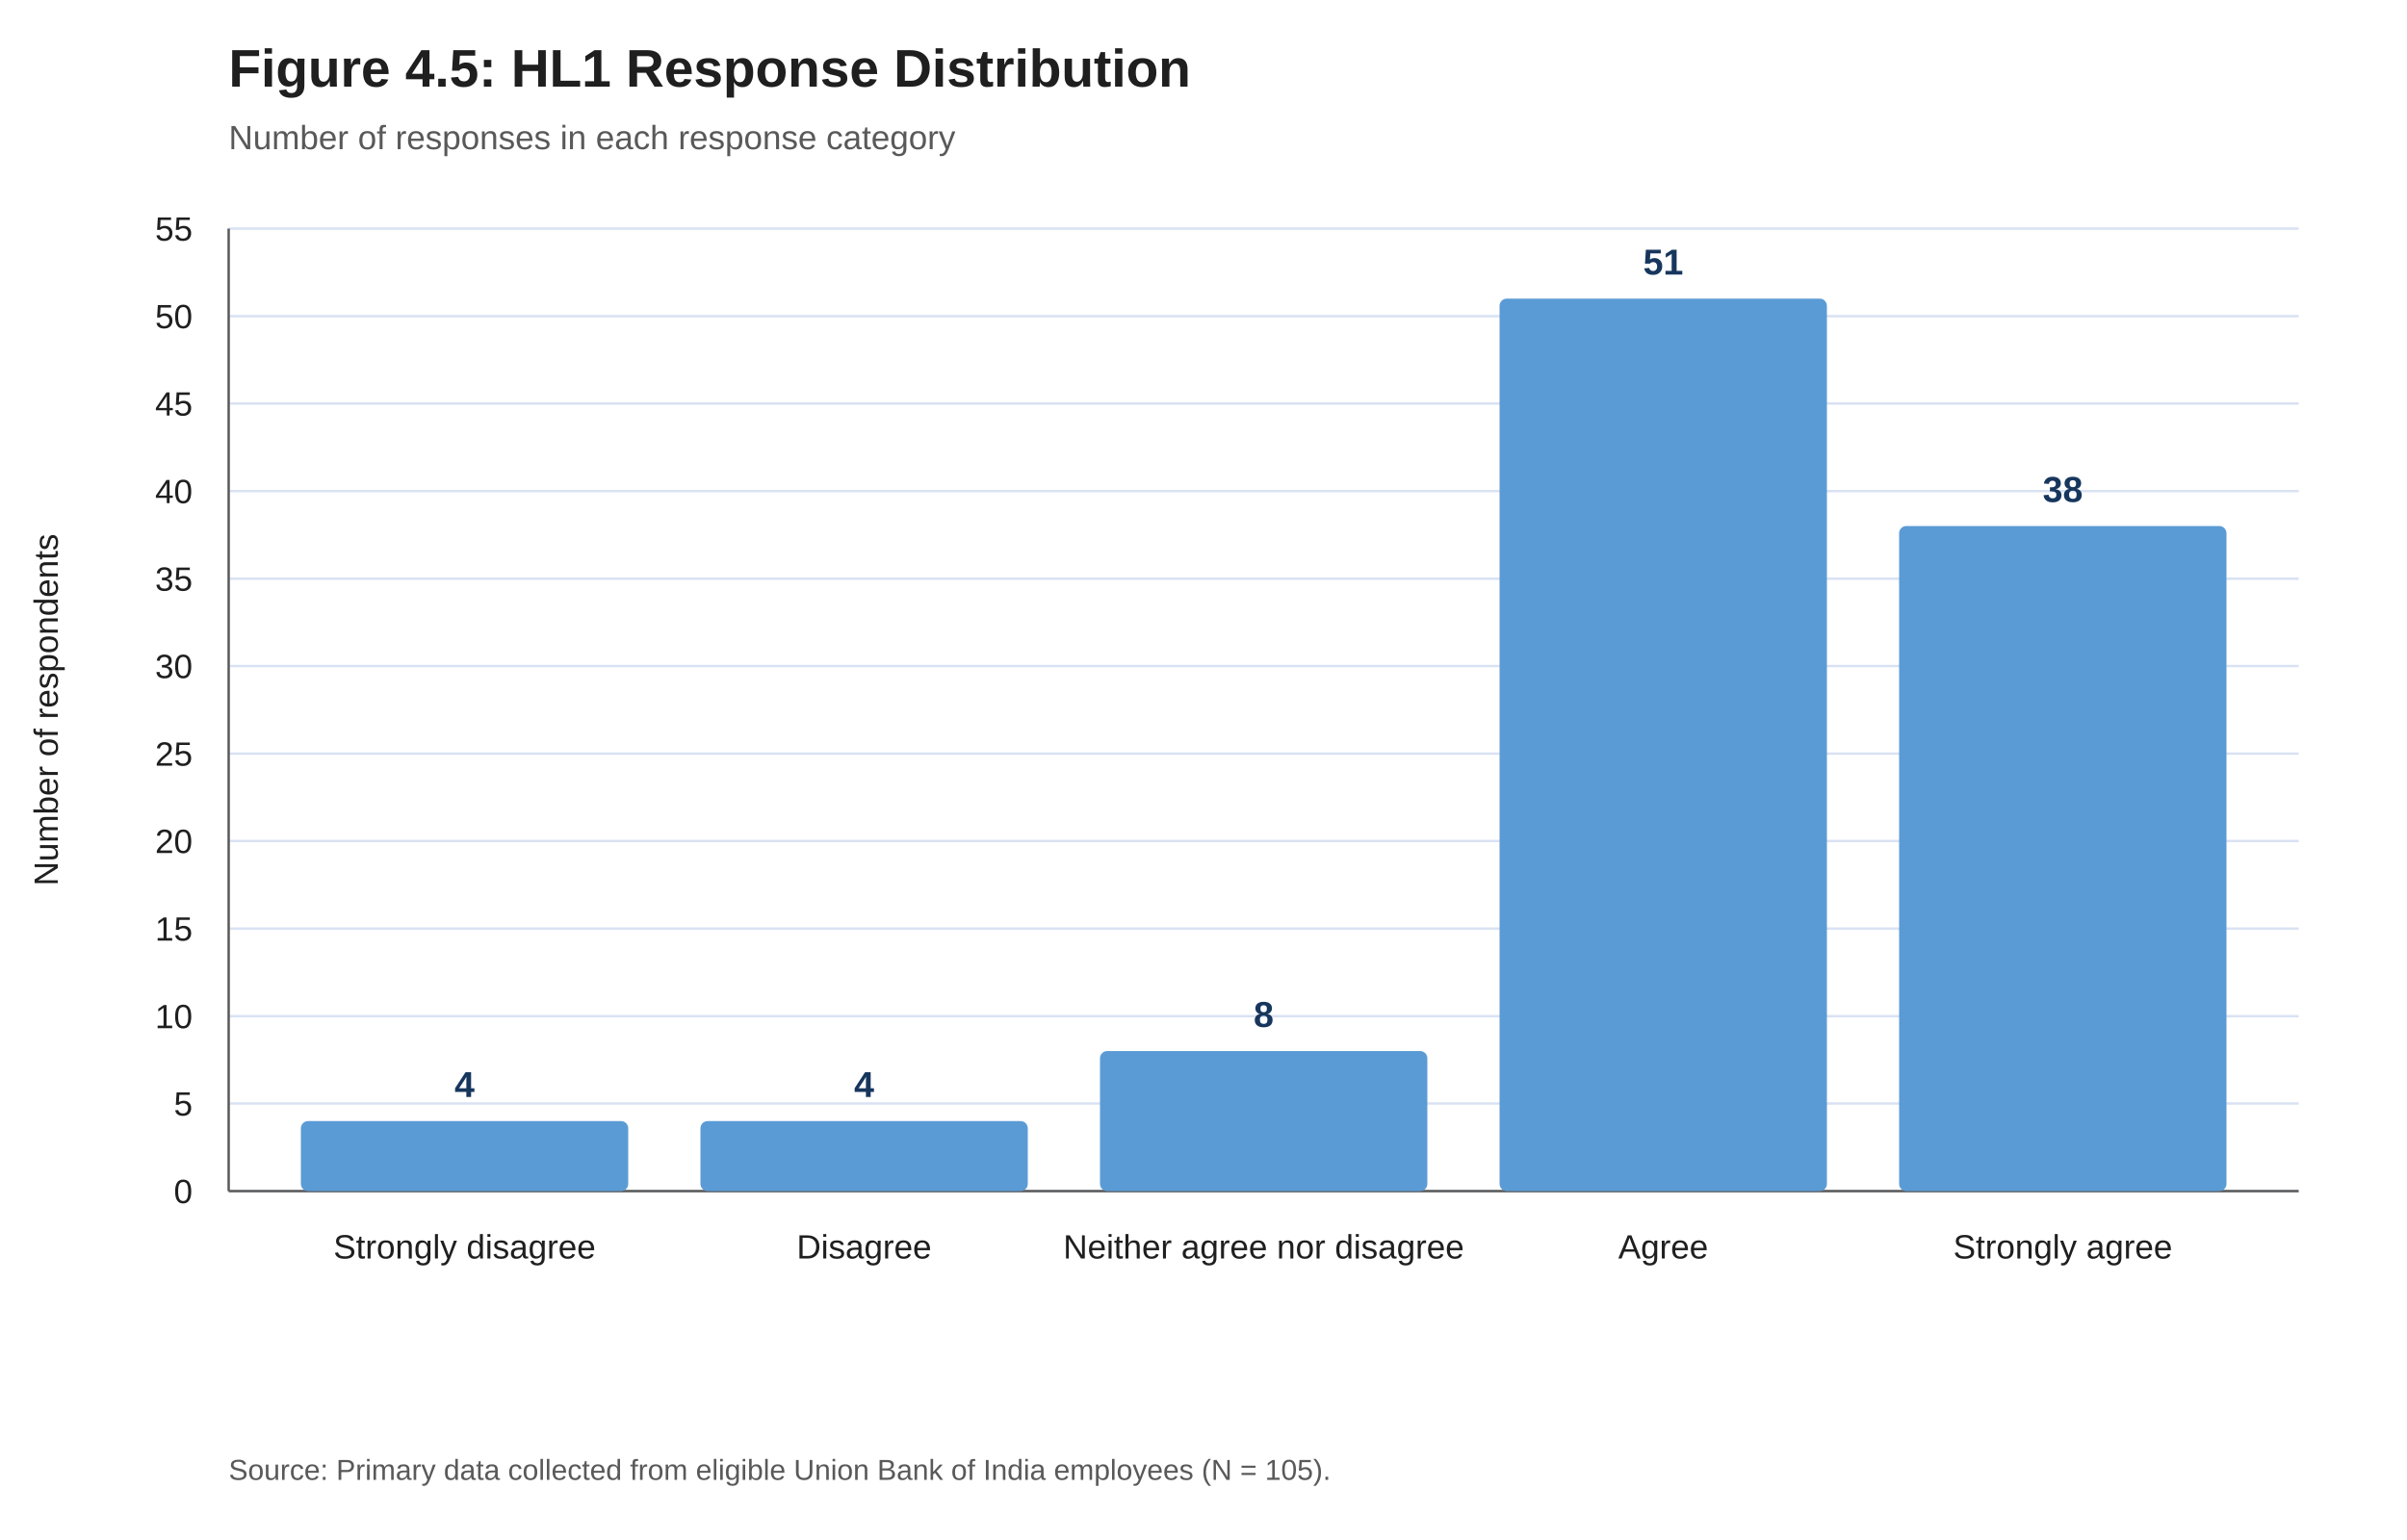
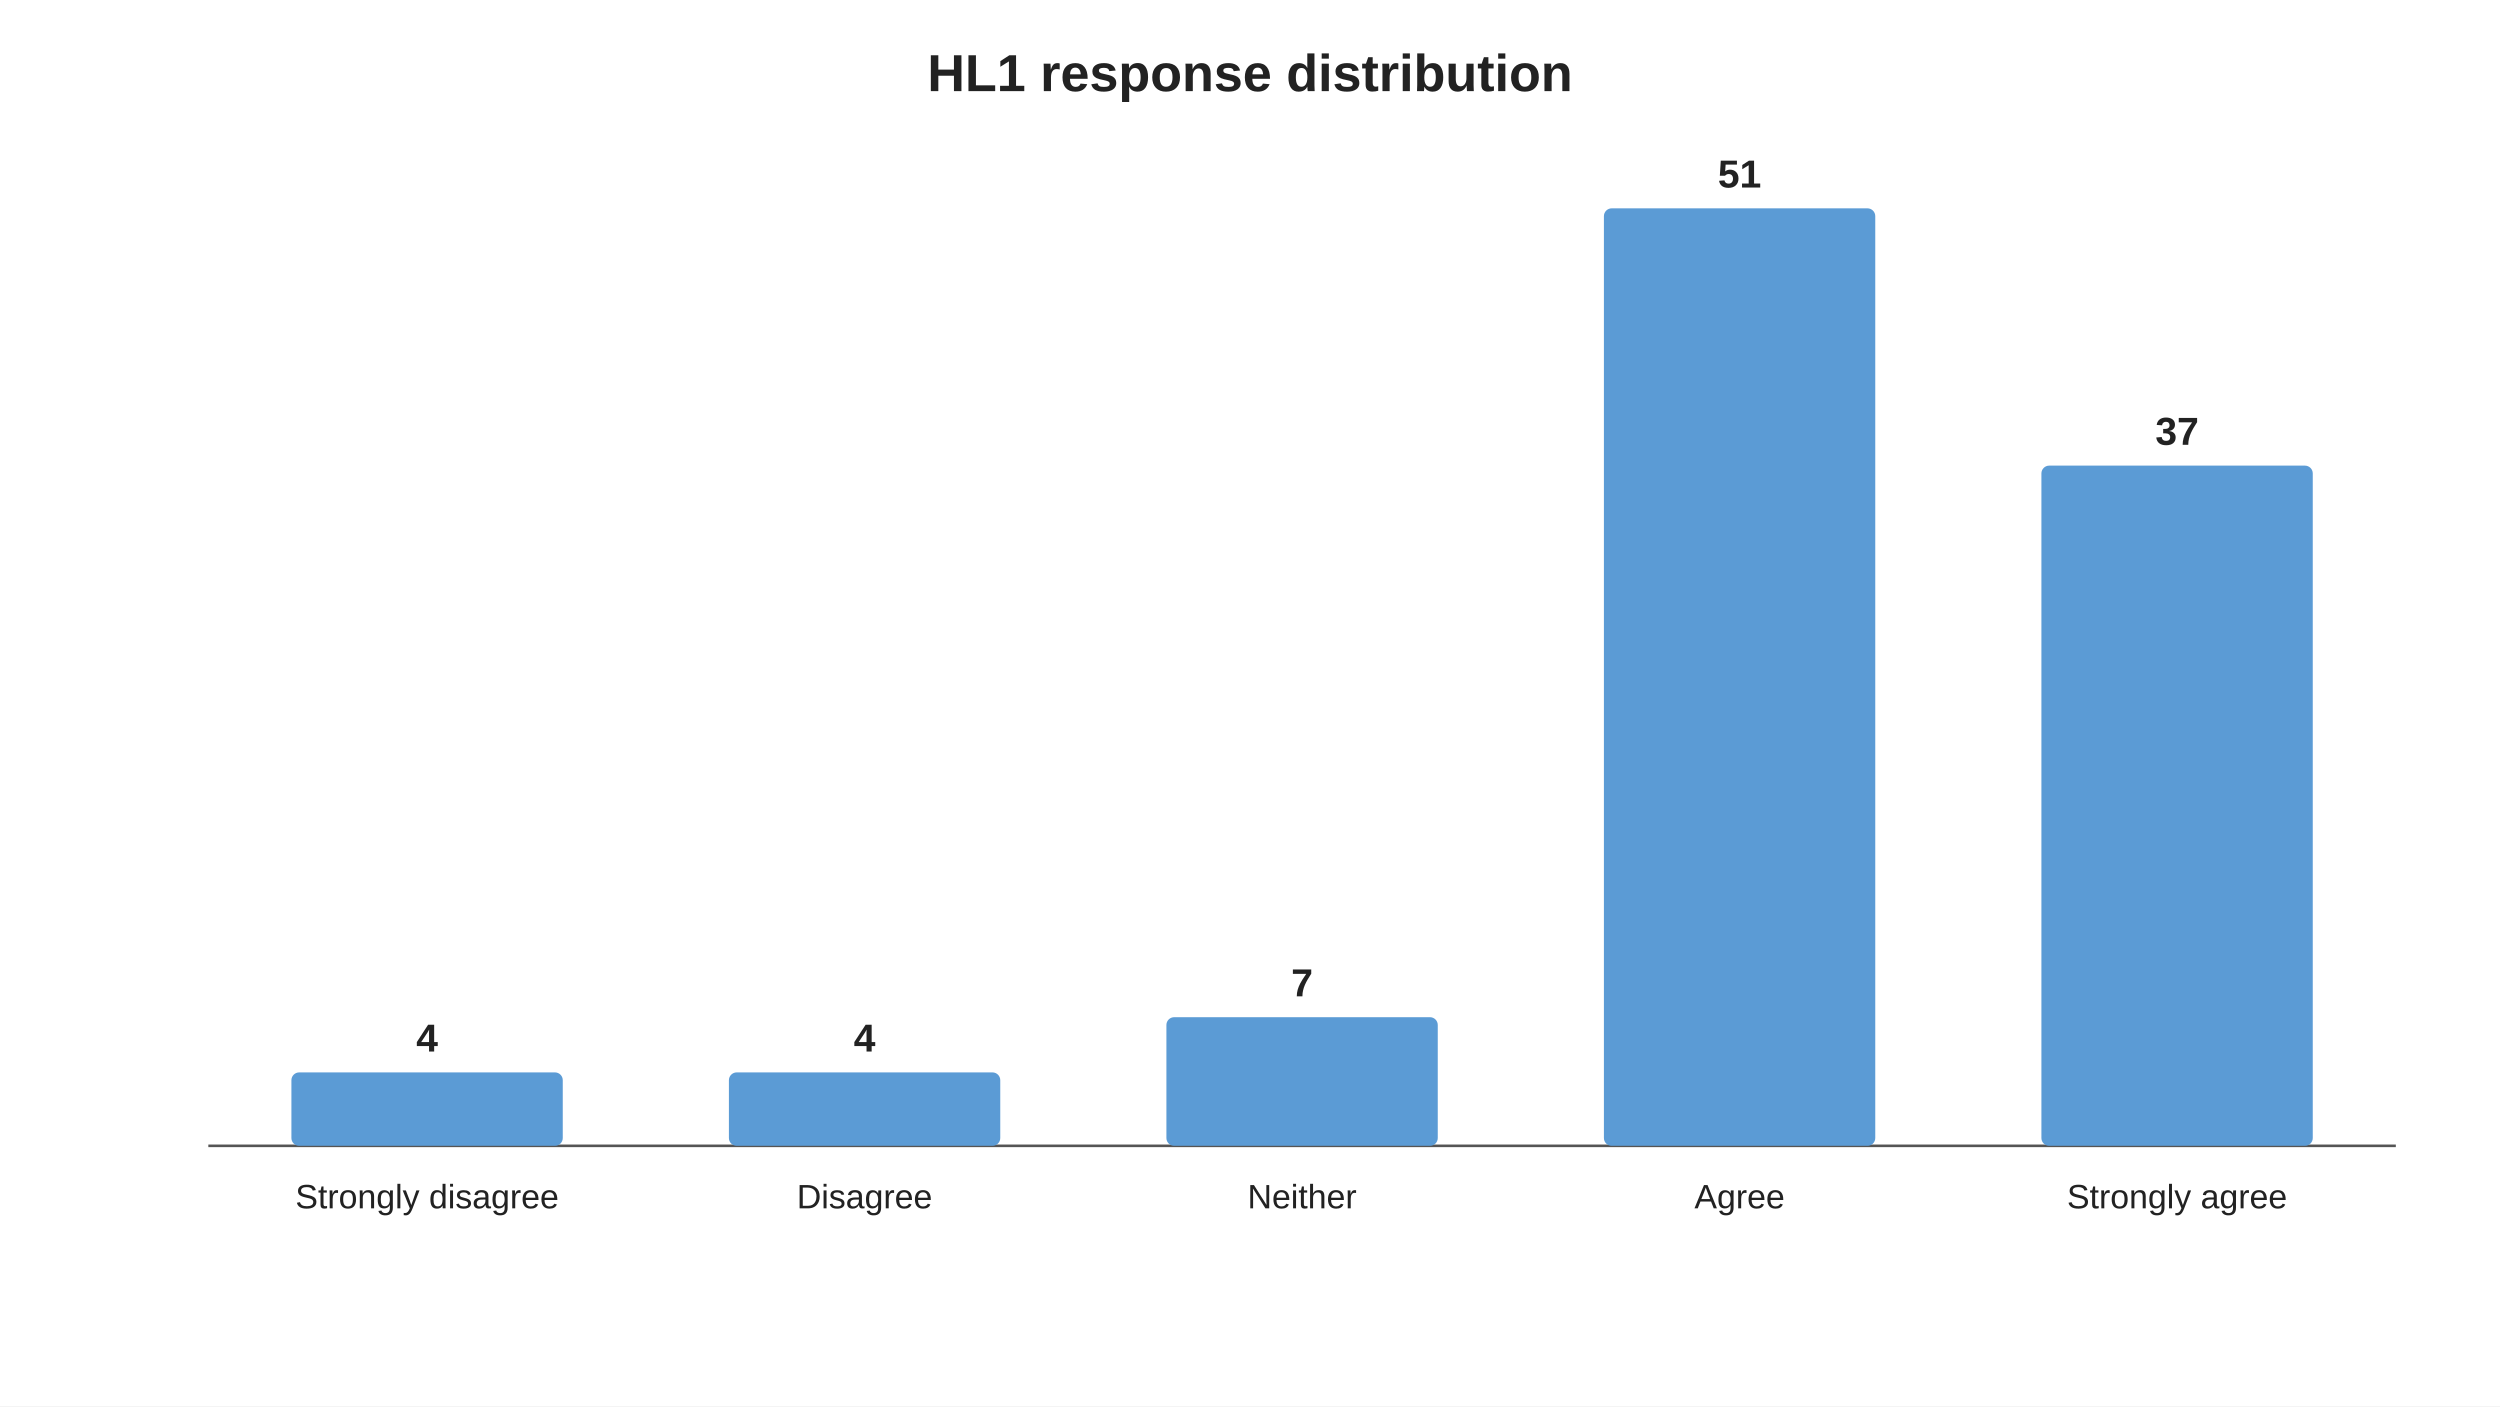
- <svg xmlns="http://www.w3.org/2000/svg" width="1000" height="640" viewBox="0 0 1000 640">
+ <svg xmlns="http://www.w3.org/2000/svg" width="960" height="540" viewBox="0 0 960 540">
+   <style>text{font-family:Arial,sans-serif;fill:#222}.t{font-size:20px;font-weight:bold}.a{font-size:13px}.v{font-size:15px;font-weight:bold}</style>
  <rect width="100%" height="100%" fill="white" />
-   <style>text{font-family:Arial,sans-serif;fill:#1f1f1f}.title{font-size:22px;font-weight:700}.sub{font-size:14px;fill:#595959}.axis{font-size:14px}.label{font-size:14px}.value{font-size:15px;font-weight:700;fill:#17365d}.source{font-size:12px;fill:#595959}</style>
-   <text class="title" x="95" y="36">Figure 4.5: HL1 Response Distribution</text>
-   <text class="sub" x="95" y="62">Number of responses in each response category</text>
-   <line x1="95" y1="495.0" x2="955" y2="495.0" stroke="#d9e2f3" stroke-width="1" />
-   <text class="axis" x="80" y="500.0" text-anchor="end">0</text>
-   <line x1="95" y1="458.6" x2="955" y2="458.6" stroke="#d9e2f3" stroke-width="1" />
-   <text class="axis" x="80" y="463.6" text-anchor="end">5</text>
-   <line x1="95" y1="422.3" x2="955" y2="422.3" stroke="#d9e2f3" stroke-width="1" />
-   <text class="axis" x="80" y="427.3" text-anchor="end">10</text>
-   <line x1="95" y1="385.9" x2="955" y2="385.9" stroke="#d9e2f3" stroke-width="1" />
-   <text class="axis" x="80" y="390.9" text-anchor="end">15</text>
-   <line x1="95" y1="349.5" x2="955" y2="349.5" stroke="#d9e2f3" stroke-width="1" />
-   <text class="axis" x="80" y="354.5" text-anchor="end">20</text>
-   <line x1="95" y1="313.2" x2="955" y2="313.2" stroke="#d9e2f3" stroke-width="1" />
-   <text class="axis" x="80" y="318.2" text-anchor="end">25</text>
-   <line x1="95" y1="276.8" x2="955" y2="276.8" stroke="#d9e2f3" stroke-width="1" />
-   <text class="axis" x="80" y="281.8" text-anchor="end">30</text>
-   <line x1="95" y1="240.5" x2="955" y2="240.5" stroke="#d9e2f3" stroke-width="1" />
-   <text class="axis" x="80" y="245.5" text-anchor="end">35</text>
-   <line x1="95" y1="204.1" x2="955" y2="204.1" stroke="#d9e2f3" stroke-width="1" />
-   <text class="axis" x="80" y="209.1" text-anchor="end">40</text>
-   <line x1="95" y1="167.7" x2="955" y2="167.7" stroke="#d9e2f3" stroke-width="1" />
-   <text class="axis" x="80" y="172.7" text-anchor="end">45</text>
-   <line x1="95" y1="131.4" x2="955" y2="131.4" stroke="#d9e2f3" stroke-width="1" />
-   <text class="axis" x="80" y="136.4" text-anchor="end">50</text>
-   <line x1="95" y1="95.0" x2="955" y2="95.0" stroke="#d9e2f3" stroke-width="1" />
-   <text class="axis" x="80" y="100.0" text-anchor="end">55</text>
-   <line x1="95" y1="95" x2="95" y2="495" stroke="#595959" />
-   <line x1="95" y1="495" x2="955" y2="495" stroke="#595959" />
-   <text class="axis" x="24" y="295.0" transform="rotate(-90 24 295.0)" text-anchor="middle">Number of respondents</text>
-   <rect x="125.0" y="465.9" width="136.0" height="29.1" rx="3" fill="#5B9BD5" />
-   <text class="value" x="193.0" y="455.9" text-anchor="middle">4</text>
-   <text class="label" x="193.0" y="523" text-anchor="middle">Strongly disagree</text>
-   <rect x="291.0" y="465.9" width="136.0" height="29.1" rx="3" fill="#5B9BD5" />
-   <text class="value" x="359.0" y="455.9" text-anchor="middle">4</text>
-   <text class="label" x="359.0" y="523" text-anchor="middle">Disagree</text>
-   <rect x="457.0" y="436.8" width="136.0" height="58.2" rx="3" fill="#5B9BD5" />
-   <text class="value" x="525.0" y="426.8" text-anchor="middle">8</text>
-   <text class="label" x="525.0" y="523" text-anchor="middle">Neither agree nor disagree</text>
-   <rect x="623.0" y="124.1" width="136.0" height="370.9" rx="3" fill="#5B9BD5" />
-   <text class="value" x="691.0" y="114.1" text-anchor="middle">51</text>
-   <text class="label" x="691.0" y="523" text-anchor="middle">Agree</text>
-   <rect x="789.0" y="218.6" width="136.0" height="276.4" rx="3" fill="#5B9BD5" />
-   <text class="value" x="857.0" y="208.6" text-anchor="middle">38</text>
-   <text class="label" x="857.0" y="523" text-anchor="middle">Strongly agree</text>
-   <text class="source" x="95" y="615">Source: Primary data collected from eligible Union Bank of India employees (N = 105).</text>
+   <text class="t" x="480.0" y="35" text-anchor="middle">HL1 response distribution</text>
+   <line x1="80" y1="440" x2="920" y2="440" stroke="#555" />
+   <rect x="111.9" y="411.8" width="104.2" height="28.2" fill="#5B9BD5" rx="3" />
+   <text class="v" x="164.0" y="403.8" text-anchor="middle">4</text>
+   <text class="a" x="164.0" y="464" text-anchor="middle">Strongly disagree</text>
+   <rect x="279.9" y="411.8" width="104.2" height="28.2" fill="#5B9BD5" rx="3" />
+   <text class="v" x="332.0" y="403.8" text-anchor="middle">4</text>
+   <text class="a" x="332.0" y="464" text-anchor="middle">Disagree</text>
+   <rect x="447.9" y="390.6" width="104.2" height="49.4" fill="#5B9BD5" rx="3" />
+   <text class="v" x="500.0" y="382.6" text-anchor="middle">7</text>
+   <text class="a" x="500.0" y="464" text-anchor="middle">Neither</text>
+   <rect x="615.9" y="80.0" width="104.2" height="360.0" fill="#5B9BD5" rx="3" />
+   <text class="v" x="668.0" y="72.0" text-anchor="middle">51</text>
+   <text class="a" x="668.0" y="464" text-anchor="middle">Agree</text>
+   <rect x="783.9" y="178.8" width="104.2" height="261.2" fill="#5B9BD5" rx="3" />
+   <text class="v" x="836.0" y="170.8" text-anchor="middle">37</text>
+   <text class="a" x="836.0" y="464" text-anchor="middle">Strongly agree</text>
</svg>
